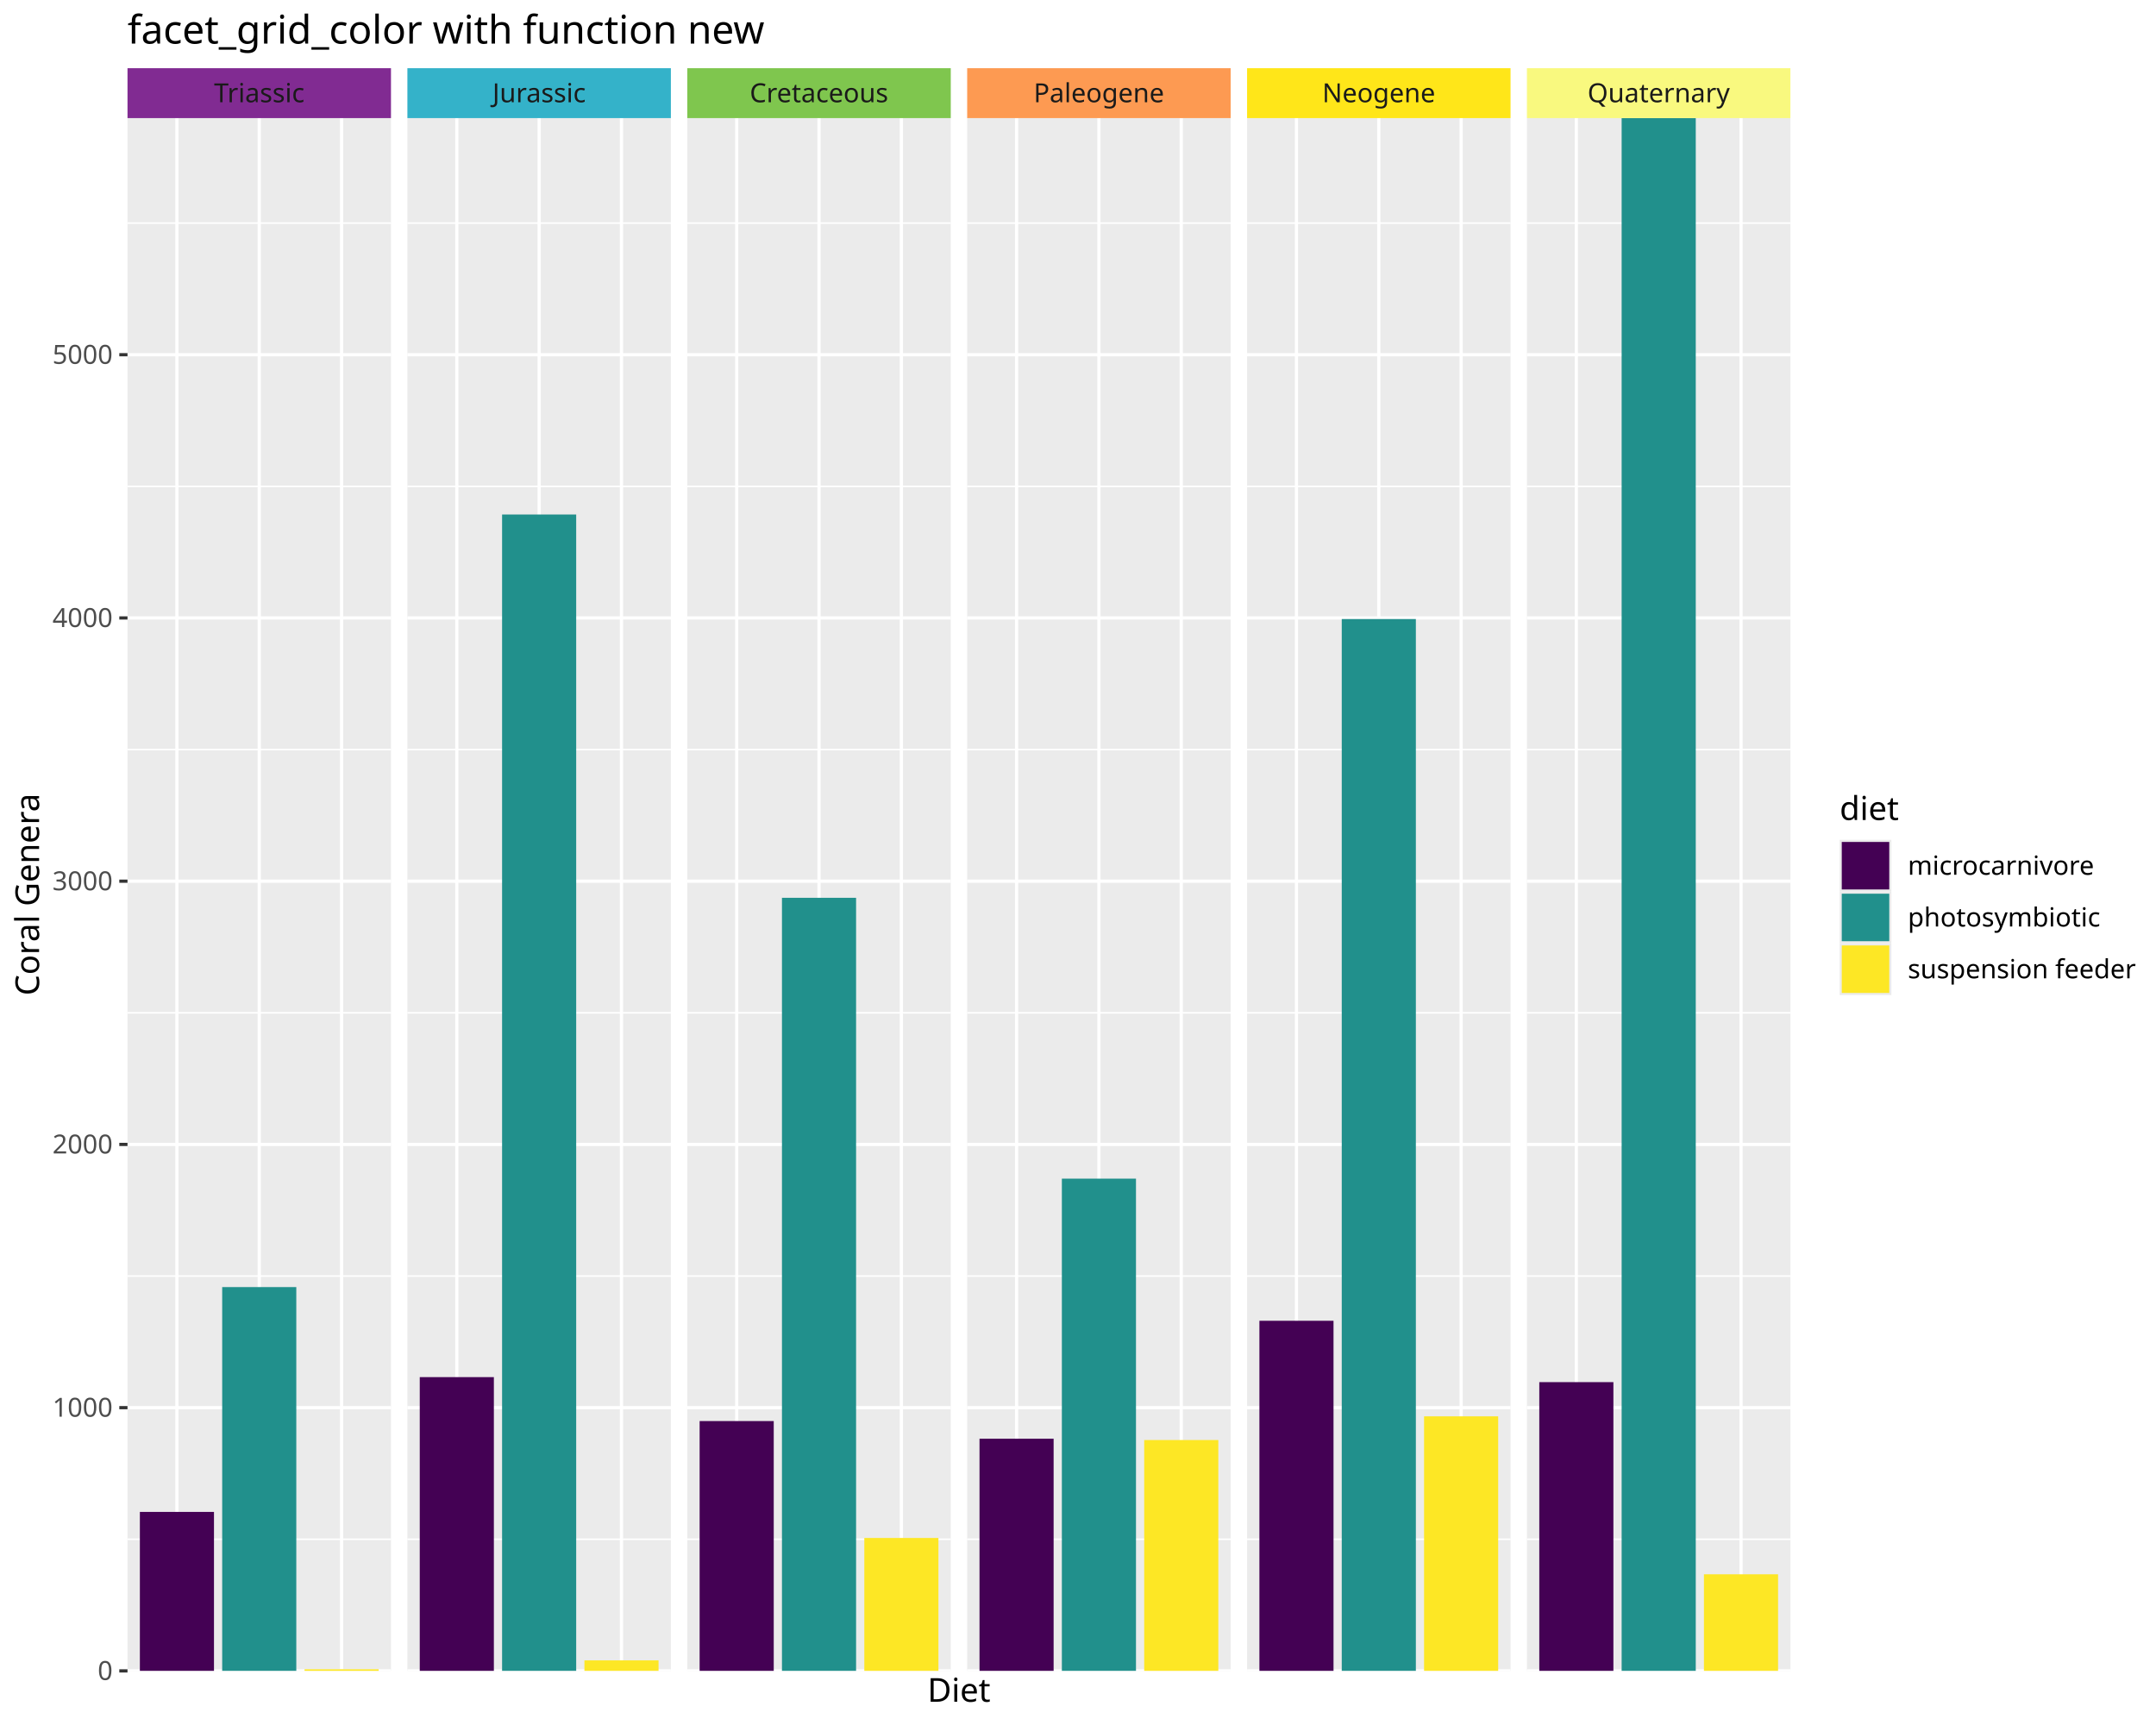
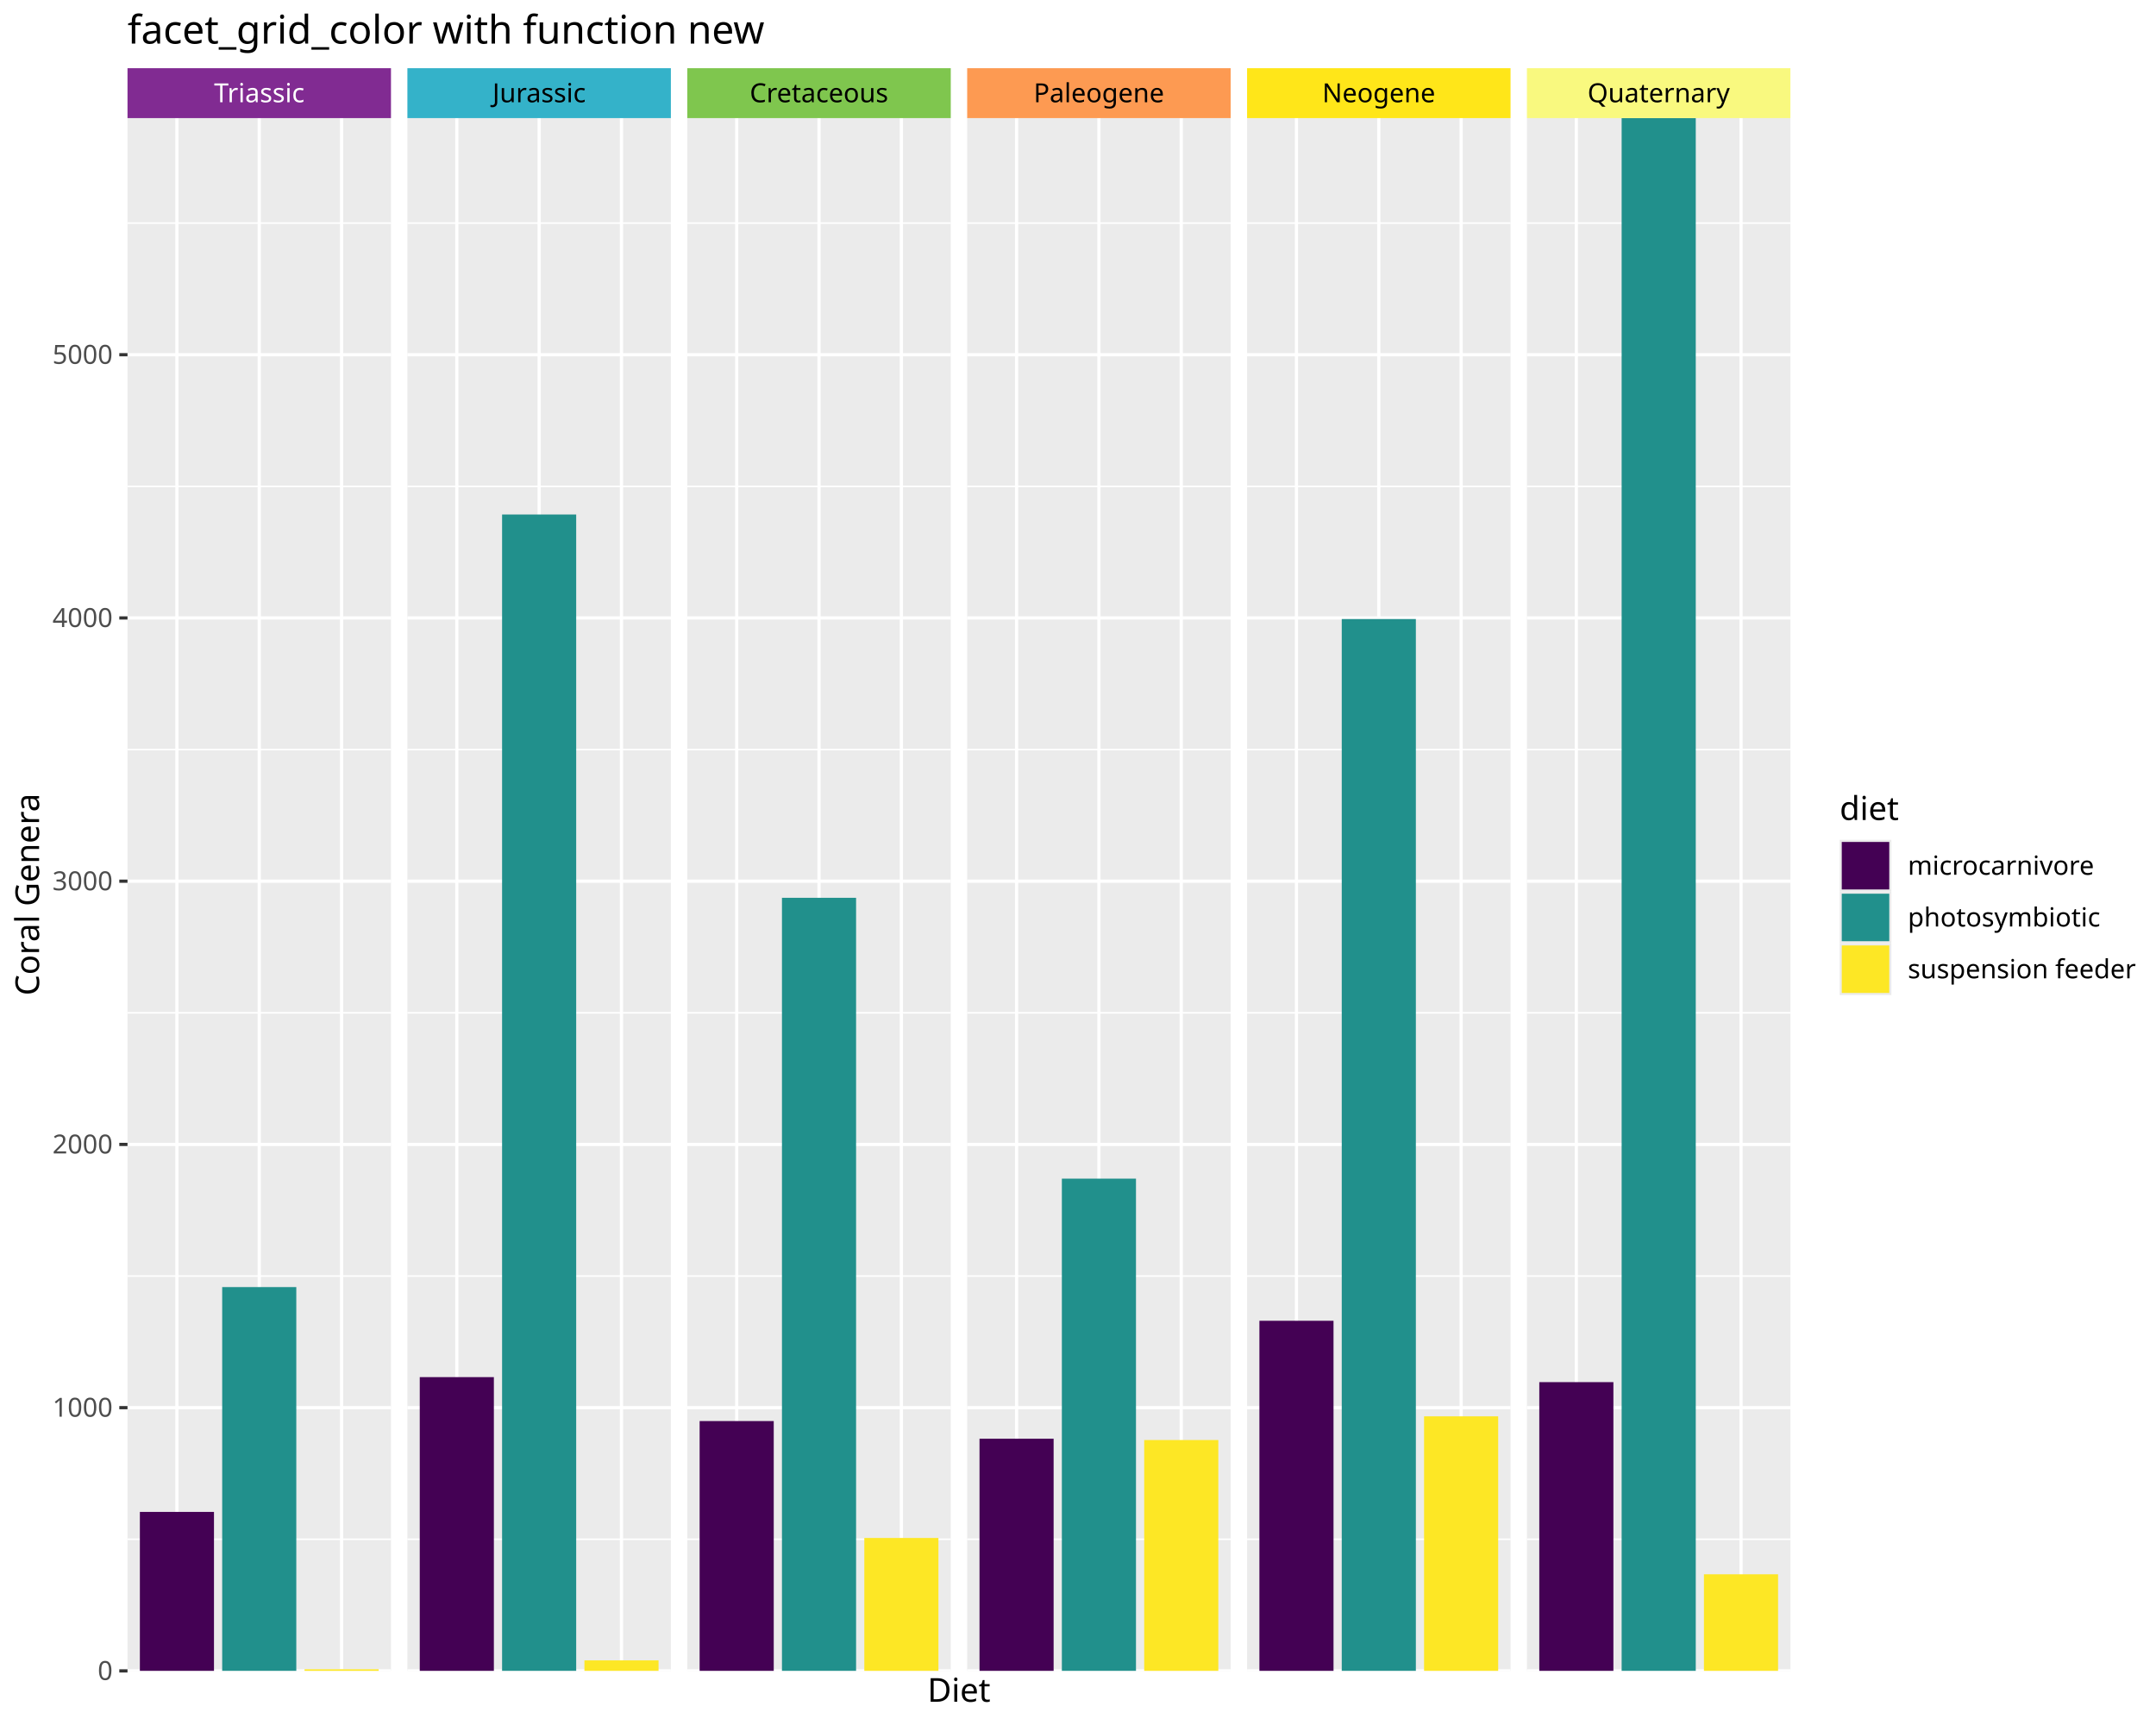
<svg xmlns="http://www.w3.org/2000/svg" class="svglite" data-engine-version="2.0" width="720.00pt" height="576.00pt" viewBox="0 0 720.00 576.00">
  <defs>
    <style type="text/css">
    .svglite line, .svglite polyline, .svglite polygon, .svglite path, .svglite rect, .svglite circle {
      fill: none;
      stroke: #000000;
      stroke-linecap: round;
      stroke-linejoin: round;
      stroke-miterlimit: 10.00;
    }
  </style>
  </defs>
  <rect width="100%" height="100%" style="stroke: none; fill: #FFFFFF;" />
  <defs>
    <clipPath id="cpMC4wMHw3MjAuMDB8MC4wMHw1NzYuMDA=">
      <rect x="0.00" y="0.00" width="720.00" height="576.00" />
    </clipPath>
  </defs>
  <g clip-path="url(#cpMC4wMHw3MjAuMDB8MC4wMHw1NzYuMDA=)">
    <rect x="0.00" y="0.00" width="720.00" height="576.00" style="stroke-width: 1.07; stroke: #FFFFFF; fill: #FFFFFF;" />
  </g>
  <defs>
    <clipPath id="cpNDIuNTh8MTMwLjU3fDM5LjQzfDU1Ny45Mw==">
      <rect x="42.58" y="39.43" width="87.99" height="518.49" />
    </clipPath>
  </defs>
  <g clip-path="url(#cpNDIuNTh8MTMwLjU3fDM5LjQzfDU1Ny45Mw==)">
    <rect x="42.58" y="39.43" width="87.99" height="518.49" style="stroke-width: 1.07; stroke: none; fill: #EBEBEB;" />
    <polyline points="42.58,513.98 130.57,513.98 " style="stroke-width: 0.53; stroke: #FFFFFF; stroke-linecap: butt;" />
    <polyline points="42.58,426.08 130.57,426.08 " style="stroke-width: 0.53; stroke: #FFFFFF; stroke-linecap: butt;" />
    <polyline points="42.58,338.19 130.57,338.19 " style="stroke-width: 0.53; stroke: #FFFFFF; stroke-linecap: butt;" />
    <polyline points="42.58,250.29 130.57,250.29 " style="stroke-width: 0.53; stroke: #FFFFFF; stroke-linecap: butt;" />
    <polyline points="42.58,162.40 130.57,162.40 " style="stroke-width: 0.53; stroke: #FFFFFF; stroke-linecap: butt;" />
    <polyline points="42.58,74.50 130.57,74.50 " style="stroke-width: 0.53; stroke: #FFFFFF; stroke-linecap: butt;" />
    <polyline points="42.58,557.93 130.57,557.93 " style="stroke-width: 1.07; stroke: #FFFFFF; stroke-linecap: butt;" />
    <polyline points="42.58,470.03 130.57,470.03 " style="stroke-width: 1.07; stroke: #FFFFFF; stroke-linecap: butt;" />
    <polyline points="42.58,382.14 130.57,382.14 " style="stroke-width: 1.07; stroke: #FFFFFF; stroke-linecap: butt;" />
    <polyline points="42.58,294.24 130.57,294.24 " style="stroke-width: 1.07; stroke: #FFFFFF; stroke-linecap: butt;" />
    <polyline points="42.58,206.35 130.57,206.35 " style="stroke-width: 1.07; stroke: #FFFFFF; stroke-linecap: butt;" />
    <polyline points="42.58,118.45 130.57,118.45 " style="stroke-width: 1.07; stroke: #FFFFFF; stroke-linecap: butt;" />
    <polyline points="59.08,557.93 59.08,39.43 " style="stroke-width: 1.07; stroke: #FFFFFF; stroke-linecap: butt;" />
    <polyline points="86.58,557.93 86.58,39.43 " style="stroke-width: 1.07; stroke: #FFFFFF; stroke-linecap: butt;" />
    <polyline points="114.07,557.93 114.07,39.43 " style="stroke-width: 1.07; stroke: #FFFFFF; stroke-linecap: butt;" />
    <rect x="101.70" y="557.40" width="24.75" height="0.53" style="stroke-width: 1.07; stroke: none; stroke-linecap: butt; stroke-linejoin: miter; fill: #FDE725;" />
    <rect x="74.20" y="429.78" width="24.75" height="128.15" style="stroke-width: 1.07; stroke: none; stroke-linecap: butt; stroke-linejoin: miter; fill: #21908C;" />
    <rect x="46.71" y="504.84" width="24.75" height="53.09" style="stroke-width: 1.07; stroke: none; stroke-linecap: butt; stroke-linejoin: miter; fill: #440154;" />
  </g>
  <g clip-path="url(#cpMC4wMHw3MjAuMDB8MC4wMHw1NzYuMDA=)">
</g>
  <defs>
    <clipPath id="cpMTM2LjA1fDIyNC4wNHwzOS40M3w1NTcuOTM=">
      <rect x="136.05" y="39.43" width="87.99" height="518.49" />
    </clipPath>
  </defs>
  <g clip-path="url(#cpMTM2LjA1fDIyNC4wNHwzOS40M3w1NTcuOTM=)">
    <rect x="136.05" y="39.43" width="87.99" height="518.49" style="stroke-width: 1.07; stroke: none; fill: #EBEBEB;" />
    <polyline points="136.05,513.98 224.04,513.98 " style="stroke-width: 0.53; stroke: #FFFFFF; stroke-linecap: butt;" />
    <polyline points="136.05,426.08 224.04,426.08 " style="stroke-width: 0.53; stroke: #FFFFFF; stroke-linecap: butt;" />
    <polyline points="136.05,338.19 224.04,338.19 " style="stroke-width: 0.53; stroke: #FFFFFF; stroke-linecap: butt;" />
    <polyline points="136.05,250.29 224.04,250.29 " style="stroke-width: 0.53; stroke: #FFFFFF; stroke-linecap: butt;" />
    <polyline points="136.05,162.40 224.04,162.40 " style="stroke-width: 0.53; stroke: #FFFFFF; stroke-linecap: butt;" />
    <polyline points="136.05,74.50 224.04,74.50 " style="stroke-width: 0.53; stroke: #FFFFFF; stroke-linecap: butt;" />
    <polyline points="136.05,557.93 224.04,557.93 " style="stroke-width: 1.07; stroke: #FFFFFF; stroke-linecap: butt;" />
    <polyline points="136.05,470.03 224.04,470.03 " style="stroke-width: 1.07; stroke: #FFFFFF; stroke-linecap: butt;" />
    <polyline points="136.05,382.14 224.04,382.14 " style="stroke-width: 1.07; stroke: #FFFFFF; stroke-linecap: butt;" />
    <polyline points="136.05,294.24 224.04,294.24 " style="stroke-width: 1.07; stroke: #FFFFFF; stroke-linecap: butt;" />
    <polyline points="136.05,206.35 224.04,206.35 " style="stroke-width: 1.07; stroke: #FFFFFF; stroke-linecap: butt;" />
    <polyline points="136.05,118.45 224.04,118.45 " style="stroke-width: 1.07; stroke: #FFFFFF; stroke-linecap: butt;" />
    <polyline points="152.55,557.93 152.55,39.43 " style="stroke-width: 1.07; stroke: #FFFFFF; stroke-linecap: butt;" />
    <polyline points="180.05,557.93 180.05,39.43 " style="stroke-width: 1.07; stroke: #FFFFFF; stroke-linecap: butt;" />
    <polyline points="207.54,557.93 207.54,39.43 " style="stroke-width: 1.07; stroke: #FFFFFF; stroke-linecap: butt;" />
    <rect x="195.17" y="554.41" width="24.75" height="3.52" style="stroke-width: 1.07; stroke: none; stroke-linecap: butt; stroke-linejoin: miter; fill: #FDE725;" />
    <rect x="167.67" y="171.80" width="24.75" height="386.12" style="stroke-width: 1.07; stroke: none; stroke-linecap: butt; stroke-linejoin: miter; fill: #21908C;" />
    <rect x="140.18" y="459.84" width="24.75" height="98.09" style="stroke-width: 1.07; stroke: none; stroke-linecap: butt; stroke-linejoin: miter; fill: #440154;" />
  </g>
  <g clip-path="url(#cpMC4wMHw3MjAuMDB8MC4wMHw1NzYuMDA=)">
</g>
  <defs>
    <clipPath id="cpMjI5LjUyfDMxNy41MXwzOS40M3w1NTcuOTM=">
      <rect x="229.52" y="39.43" width="87.99" height="518.49" />
    </clipPath>
  </defs>
  <g clip-path="url(#cpMjI5LjUyfDMxNy41MXwzOS40M3w1NTcuOTM=)">
    <rect x="229.52" y="39.43" width="87.99" height="518.49" style="stroke-width: 1.07; stroke: none; fill: #EBEBEB;" />
    <polyline points="229.52,513.98 317.51,513.98 " style="stroke-width: 0.53; stroke: #FFFFFF; stroke-linecap: butt;" />
    <polyline points="229.52,426.08 317.51,426.08 " style="stroke-width: 0.53; stroke: #FFFFFF; stroke-linecap: butt;" />
    <polyline points="229.52,338.19 317.51,338.19 " style="stroke-width: 0.53; stroke: #FFFFFF; stroke-linecap: butt;" />
    <polyline points="229.52,250.29 317.51,250.29 " style="stroke-width: 0.53; stroke: #FFFFFF; stroke-linecap: butt;" />
    <polyline points="229.52,162.40 317.51,162.40 " style="stroke-width: 0.53; stroke: #FFFFFF; stroke-linecap: butt;" />
    <polyline points="229.52,74.50 317.51,74.50 " style="stroke-width: 0.53; stroke: #FFFFFF; stroke-linecap: butt;" />
    <polyline points="229.52,557.93 317.51,557.93 " style="stroke-width: 1.07; stroke: #FFFFFF; stroke-linecap: butt;" />
    <polyline points="229.52,470.03 317.51,470.03 " style="stroke-width: 1.07; stroke: #FFFFFF; stroke-linecap: butt;" />
    <polyline points="229.52,382.14 317.51,382.14 " style="stroke-width: 1.07; stroke: #FFFFFF; stroke-linecap: butt;" />
    <polyline points="229.52,294.24 317.51,294.24 " style="stroke-width: 1.07; stroke: #FFFFFF; stroke-linecap: butt;" />
    <polyline points="229.52,206.35 317.51,206.35 " style="stroke-width: 1.07; stroke: #FFFFFF; stroke-linecap: butt;" />
    <polyline points="229.52,118.45 317.51,118.45 " style="stroke-width: 1.07; stroke: #FFFFFF; stroke-linecap: butt;" />
    <polyline points="246.02,557.93 246.02,39.43 " style="stroke-width: 1.07; stroke: #FFFFFF; stroke-linecap: butt;" />
    <polyline points="273.51,557.93 273.51,39.43 " style="stroke-width: 1.07; stroke: #FFFFFF; stroke-linecap: butt;" />
    <polyline points="301.01,557.93 301.01,39.43 " style="stroke-width: 1.07; stroke: #FFFFFF; stroke-linecap: butt;" />
    <rect x="288.64" y="513.54" width="24.75" height="44.39" style="stroke-width: 1.07; stroke: none; stroke-linecap: butt; stroke-linejoin: miter; fill: #FDE725;" />
    <rect x="261.14" y="299.78" width="24.75" height="258.15" style="stroke-width: 1.07; stroke: none; stroke-linecap: butt; stroke-linejoin: miter; fill: #21908C;" />
    <rect x="233.64" y="474.51" width="24.75" height="83.41" style="stroke-width: 1.07; stroke: none; stroke-linecap: butt; stroke-linejoin: miter; fill: #440154;" />
  </g>
  <g clip-path="url(#cpMC4wMHw3MjAuMDB8MC4wMHw1NzYuMDA=)">
</g>
  <defs>
    <clipPath id="cpMzIyLjk5fDQxMC45OHwzOS40M3w1NTcuOTM=">
      <rect x="322.99" y="39.43" width="87.99" height="518.49" />
    </clipPath>
  </defs>
  <g clip-path="url(#cpMzIyLjk5fDQxMC45OHwzOS40M3w1NTcuOTM=)">
    <rect x="322.99" y="39.43" width="87.99" height="518.49" style="stroke-width: 1.07; stroke: none; fill: #EBEBEB;" />
    <polyline points="322.99,513.98 410.98,513.98 " style="stroke-width: 0.53; stroke: #FFFFFF; stroke-linecap: butt;" />
    <polyline points="322.99,426.08 410.98,426.08 " style="stroke-width: 0.53; stroke: #FFFFFF; stroke-linecap: butt;" />
    <polyline points="322.99,338.19 410.98,338.19 " style="stroke-width: 0.53; stroke: #FFFFFF; stroke-linecap: butt;" />
    <polyline points="322.99,250.29 410.98,250.29 " style="stroke-width: 0.53; stroke: #FFFFFF; stroke-linecap: butt;" />
    <polyline points="322.99,162.40 410.98,162.40 " style="stroke-width: 0.53; stroke: #FFFFFF; stroke-linecap: butt;" />
    <polyline points="322.99,74.50 410.98,74.50 " style="stroke-width: 0.53; stroke: #FFFFFF; stroke-linecap: butt;" />
    <polyline points="322.99,557.93 410.98,557.93 " style="stroke-width: 1.07; stroke: #FFFFFF; stroke-linecap: butt;" />
    <polyline points="322.99,470.03 410.98,470.03 " style="stroke-width: 1.07; stroke: #FFFFFF; stroke-linecap: butt;" />
    <polyline points="322.99,382.14 410.98,382.14 " style="stroke-width: 1.07; stroke: #FFFFFF; stroke-linecap: butt;" />
    <polyline points="322.99,294.24 410.98,294.24 " style="stroke-width: 1.07; stroke: #FFFFFF; stroke-linecap: butt;" />
    <polyline points="322.99,206.35 410.98,206.35 " style="stroke-width: 1.07; stroke: #FFFFFF; stroke-linecap: butt;" />
    <polyline points="322.99,118.45 410.98,118.45 " style="stroke-width: 1.07; stroke: #FFFFFF; stroke-linecap: butt;" />
    <polyline points="339.49,557.93 339.49,39.43 " style="stroke-width: 1.07; stroke: #FFFFFF; stroke-linecap: butt;" />
    <polyline points="366.98,557.93 366.98,39.43 " style="stroke-width: 1.07; stroke: #FFFFFF; stroke-linecap: butt;" />
    <polyline points="394.48,557.93 394.48,39.43 " style="stroke-width: 1.07; stroke: #FFFFFF; stroke-linecap: butt;" />
    <rect x="382.11" y="480.84" width="24.75" height="77.08" style="stroke-width: 1.07; stroke: none; stroke-linecap: butt; stroke-linejoin: miter; fill: #FDE725;" />
    <rect x="354.61" y="393.56" width="24.75" height="164.36" style="stroke-width: 1.07; stroke: none; stroke-linecap: butt; stroke-linejoin: miter; fill: #21908C;" />
    <rect x="327.11" y="480.40" width="24.75" height="77.52" style="stroke-width: 1.07; stroke: none; stroke-linecap: butt; stroke-linejoin: miter; fill: #440154;" />
  </g>
  <g clip-path="url(#cpMC4wMHw3MjAuMDB8MC4wMHw1NzYuMDA=)">
</g>
  <defs>
    <clipPath id="cpNDE2LjQ2fDUwNC40NXwzOS40M3w1NTcuOTM=">
      <rect x="416.46" y="39.43" width="87.99" height="518.49" />
    </clipPath>
  </defs>
  <g clip-path="url(#cpNDE2LjQ2fDUwNC40NXwzOS40M3w1NTcuOTM=)">
    <rect x="416.46" y="39.43" width="87.99" height="518.49" style="stroke-width: 1.07; stroke: none; fill: #EBEBEB;" />
    <polyline points="416.46,513.98 504.45,513.98 " style="stroke-width: 0.53; stroke: #FFFFFF; stroke-linecap: butt;" />
    <polyline points="416.46,426.08 504.45,426.08 " style="stroke-width: 0.53; stroke: #FFFFFF; stroke-linecap: butt;" />
    <polyline points="416.46,338.19 504.45,338.19 " style="stroke-width: 0.53; stroke: #FFFFFF; stroke-linecap: butt;" />
    <polyline points="416.46,250.29 504.45,250.29 " style="stroke-width: 0.53; stroke: #FFFFFF; stroke-linecap: butt;" />
    <polyline points="416.46,162.40 504.45,162.40 " style="stroke-width: 0.53; stroke: #FFFFFF; stroke-linecap: butt;" />
    <polyline points="416.46,74.50 504.45,74.50 " style="stroke-width: 0.53; stroke: #FFFFFF; stroke-linecap: butt;" />
    <polyline points="416.46,557.93 504.45,557.93 " style="stroke-width: 1.07; stroke: #FFFFFF; stroke-linecap: butt;" />
    <polyline points="416.46,470.03 504.45,470.03 " style="stroke-width: 1.07; stroke: #FFFFFF; stroke-linecap: butt;" />
    <polyline points="416.46,382.14 504.45,382.14 " style="stroke-width: 1.07; stroke: #FFFFFF; stroke-linecap: butt;" />
    <polyline points="416.46,294.24 504.45,294.24 " style="stroke-width: 1.07; stroke: #FFFFFF; stroke-linecap: butt;" />
    <polyline points="416.46,206.35 504.45,206.35 " style="stroke-width: 1.07; stroke: #FFFFFF; stroke-linecap: butt;" />
    <polyline points="416.46,118.45 504.45,118.45 " style="stroke-width: 1.07; stroke: #FFFFFF; stroke-linecap: butt;" />
    <polyline points="432.95,557.93 432.95,39.43 " style="stroke-width: 1.07; stroke: #FFFFFF; stroke-linecap: butt;" />
    <polyline points="460.45,557.93 460.45,39.43 " style="stroke-width: 1.07; stroke: #FFFFFF; stroke-linecap: butt;" />
    <polyline points="487.95,557.93 487.95,39.43 " style="stroke-width: 1.07; stroke: #FFFFFF; stroke-linecap: butt;" />
    <rect x="475.57" y="472.93" width="24.75" height="84.99" style="stroke-width: 1.07; stroke: none; stroke-linecap: butt; stroke-linejoin: miter; fill: #FDE725;" />
    <rect x="448.08" y="206.70" width="24.75" height="351.23" style="stroke-width: 1.07; stroke: none; stroke-linecap: butt; stroke-linejoin: miter; fill: #21908C;" />
    <rect x="420.58" y="441.03" width="24.75" height="116.90" style="stroke-width: 1.07; stroke: none; stroke-linecap: butt; stroke-linejoin: miter; fill: #440154;" />
  </g>
  <g clip-path="url(#cpMC4wMHw3MjAuMDB8MC4wMHw1NzYuMDA=)">
</g>
  <defs>
    <clipPath id="cpNTA5LjkyfDU5Ny45MXwzOS40M3w1NTcuOTM=">
      <rect x="509.92" y="39.43" width="87.99" height="518.49" />
    </clipPath>
  </defs>
  <g clip-path="url(#cpNTA5LjkyfDU5Ny45MXwzOS40M3w1NTcuOTM=)">
    <rect x="509.92" y="39.43" width="87.99" height="518.49" style="stroke-width: 1.07; stroke: none; fill: #EBEBEB;" />
    <polyline points="509.92,513.98 597.91,513.98 " style="stroke-width: 0.53; stroke: #FFFFFF; stroke-linecap: butt;" />
    <polyline points="509.92,426.08 597.91,426.08 " style="stroke-width: 0.53; stroke: #FFFFFF; stroke-linecap: butt;" />
    <polyline points="509.92,338.19 597.91,338.19 " style="stroke-width: 0.53; stroke: #FFFFFF; stroke-linecap: butt;" />
    <polyline points="509.92,250.29 597.91,250.29 " style="stroke-width: 0.53; stroke: #FFFFFF; stroke-linecap: butt;" />
    <polyline points="509.92,162.40 597.91,162.40 " style="stroke-width: 0.53; stroke: #FFFFFF; stroke-linecap: butt;" />
    <polyline points="509.92,74.50 597.91,74.50 " style="stroke-width: 0.53; stroke: #FFFFFF; stroke-linecap: butt;" />
    <polyline points="509.92,557.93 597.91,557.93 " style="stroke-width: 1.07; stroke: #FFFFFF; stroke-linecap: butt;" />
    <polyline points="509.92,470.03 597.91,470.03 " style="stroke-width: 1.07; stroke: #FFFFFF; stroke-linecap: butt;" />
    <polyline points="509.92,382.14 597.91,382.14 " style="stroke-width: 1.07; stroke: #FFFFFF; stroke-linecap: butt;" />
    <polyline points="509.92,294.24 597.91,294.24 " style="stroke-width: 1.07; stroke: #FFFFFF; stroke-linecap: butt;" />
    <polyline points="509.92,206.35 597.91,206.35 " style="stroke-width: 1.07; stroke: #FFFFFF; stroke-linecap: butt;" />
    <polyline points="509.92,118.45 597.91,118.45 " style="stroke-width: 1.07; stroke: #FFFFFF; stroke-linecap: butt;" />
    <polyline points="526.42,557.93 526.42,39.43 " style="stroke-width: 1.07; stroke: #FFFFFF; stroke-linecap: butt;" />
    <polyline points="553.92,557.93 553.92,39.43 " style="stroke-width: 1.07; stroke: #FFFFFF; stroke-linecap: butt;" />
    <polyline points="581.42,557.93 581.42,39.43 " style="stroke-width: 1.07; stroke: #FFFFFF; stroke-linecap: butt;" />
    <rect x="569.04" y="525.67" width="24.75" height="32.26" style="stroke-width: 1.07; stroke: none; stroke-linecap: butt; stroke-linejoin: miter; fill: #FDE725;" />
    <rect x="541.55" y="39.43" width="24.75" height="518.49" style="stroke-width: 1.07; stroke: none; stroke-linecap: butt; stroke-linejoin: miter; fill: #21908C;" />
    <rect x="514.05" y="461.51" width="24.75" height="96.42" style="stroke-width: 1.07; stroke: none; stroke-linecap: butt; stroke-linejoin: miter; fill: #440154;" />
  </g>
  <g clip-path="url(#cpMC4wMHw3MjAuMDB8MC4wMHw1NzYuMDA=)">
</g>
  <defs>
    <clipPath id="cpNDIuNTh8MTMwLjU3fDIyLjc4fDM5LjQz">
      <rect x="42.58" y="22.78" width="87.99" height="16.65" />
    </clipPath>
  </defs>
  <g clip-path="url(#cpNDIuNTh8MTMwLjU3fDIyLjc4fDM5LjQz)">
    <rect x="42.58" y="22.78" width="87.99" height="16.65" style="stroke-width: 1.07; stroke: none; fill: #812B92;" />
-     <text x="86.58" y="34.14" text-anchor="middle" style="font-size: 8.80px; fill: #1A1A1A; font-family: sans;" textLength="30.32px" lengthAdjust="spacingAndGlyphs">Triassic</text>
+     <text x="86.58" y="34.14" text-anchor="middle" style="font-size: 8.80px; fill: #FFFFFF; font-family: sans;" textLength="30.32px" lengthAdjust="spacingAndGlyphs">Triassic</text>
  </g>
  <g clip-path="url(#cpMC4wMHw3MjAuMDB8MC4wMHw1NzYuMDA=)">
</g>
  <defs>
    <clipPath id="cpMTM2LjA1fDIyNC4wNHwyMi43OHwzOS40Mw==">
      <rect x="136.05" y="22.78" width="87.99" height="16.65" />
    </clipPath>
  </defs>
  <g clip-path="url(#cpMTM2LjA1fDIyNC4wNHwyMi43OHwzOS40Mw==)">
    <rect x="136.05" y="22.78" width="87.99" height="16.65" style="stroke-width: 1.07; stroke: none; fill: #34B2C9;" />
-     <text x="180.05" y="34.14" text-anchor="middle" style="font-size: 8.80px; fill: #1A1A1A; font-family: sans;" textLength="32.29px" lengthAdjust="spacingAndGlyphs">Jurassic</text>
+     <text x="180.05" y="34.14" text-anchor="middle" style="font-size: 8.80px; font-family: sans;" textLength="32.29px" lengthAdjust="spacingAndGlyphs">Jurassic</text>
  </g>
  <g clip-path="url(#cpMC4wMHw3MjAuMDB8MC4wMHw1NzYuMDA=)">
</g>
  <defs>
    <clipPath id="cpMjI5LjUyfDMxNy41MXwyMi43OHwzOS40Mw==">
      <rect x="229.52" y="22.78" width="87.99" height="16.65" />
    </clipPath>
  </defs>
  <g clip-path="url(#cpMjI5LjUyfDMxNy41MXwyMi43OHwzOS40Mw==)">
    <rect x="229.52" y="22.78" width="87.99" height="16.65" style="stroke-width: 1.07; stroke: none; fill: #7FC64E;" />
-     <text x="273.51" y="34.14" text-anchor="middle" style="font-size: 8.80px; fill: #1A1A1A; font-family: sans;" textLength="45.01px" lengthAdjust="spacingAndGlyphs">Cretaceous</text>
+     <text x="273.51" y="34.14" text-anchor="middle" style="font-size: 8.80px; font-family: sans;" textLength="45.01px" lengthAdjust="spacingAndGlyphs">Cretaceous</text>
  </g>
  <g clip-path="url(#cpMC4wMHw3MjAuMDB8MC4wMHw1NzYuMDA=)">
</g>
  <defs>
    <clipPath id="cpMzIyLjk5fDQxMC45OHwyMi43OHwzOS40Mw==">
      <rect x="322.99" y="22.78" width="87.99" height="16.65" />
    </clipPath>
  </defs>
  <g clip-path="url(#cpMzIyLjk5fDQxMC45OHwyMi43OHwzOS40Mw==)">
    <rect x="322.99" y="22.78" width="87.99" height="16.65" style="stroke-width: 1.07; stroke: none; fill: #FD9A52;" />
-     <text x="366.98" y="34.14" text-anchor="middle" style="font-size: 8.80px; fill: #1A1A1A; font-family: sans;" textLength="42.09px" lengthAdjust="spacingAndGlyphs">Paleogene</text>
+     <text x="366.98" y="34.14" text-anchor="middle" style="font-size: 8.80px; font-family: sans;" textLength="42.09px" lengthAdjust="spacingAndGlyphs">Paleogene</text>
  </g>
  <g clip-path="url(#cpMC4wMHw3MjAuMDB8MC4wMHw1NzYuMDA=)">
</g>
  <defs>
    <clipPath id="cpNDE2LjQ2fDUwNC40NXwyMi43OHwzOS40Mw==">
      <rect x="416.46" y="22.78" width="87.99" height="16.65" />
    </clipPath>
  </defs>
  <g clip-path="url(#cpNDE2LjQ2fDUwNC40NXwyMi43OHwzOS40Mw==)">
    <rect x="416.46" y="22.78" width="87.99" height="16.65" style="stroke-width: 1.07; stroke: none; fill: #FFE619;" />
-     <text x="460.45" y="34.14" text-anchor="middle" style="font-size: 8.80px; fill: #1A1A1A; font-family: sans;" textLength="35.72px" lengthAdjust="spacingAndGlyphs">Neogene</text>
+     <text x="460.45" y="34.14" text-anchor="middle" style="font-size: 8.80px; font-family: sans;" textLength="35.72px" lengthAdjust="spacingAndGlyphs">Neogene</text>
  </g>
  <g clip-path="url(#cpMC4wMHw3MjAuMDB8MC4wMHw1NzYuMDA=)">
</g>
  <defs>
    <clipPath id="cpNTA5LjkyfDU5Ny45MXwyMi43OHwzOS40Mw==">
      <rect x="509.92" y="22.78" width="87.99" height="16.65" />
    </clipPath>
  </defs>
  <g clip-path="url(#cpNTA5LjkyfDU5Ny45MXwyMi43OHwzOS40Mw==)">
    <rect x="509.92" y="22.78" width="87.99" height="16.65" style="stroke-width: 1.07; stroke: none; fill: #F9F97F;" />
-     <text x="553.92" y="34.14" text-anchor="middle" style="font-size: 8.80px; fill: #1A1A1A; font-family: sans;" textLength="44.03px" lengthAdjust="spacingAndGlyphs">Quaternary</text>
+     <text x="553.92" y="34.14" text-anchor="middle" style="font-size: 8.80px; font-family: sans;" textLength="44.03px" lengthAdjust="spacingAndGlyphs">Quaternary</text>
  </g>
  <g clip-path="url(#cpMC4wMHw3MjAuMDB8MC4wMHw1NzYuMDA=)">
    <polyline points="59.08,557.93 59.08,557.93 " style="stroke-width: 1.07; stroke: #333333; stroke-linecap: butt;" />
    <polyline points="86.58,557.93 86.58,557.93 " style="stroke-width: 1.07; stroke: #333333; stroke-linecap: butt;" />
    <polyline points="114.07,557.93 114.07,557.93 " style="stroke-width: 1.07; stroke: #333333; stroke-linecap: butt;" />
    <polyline points="152.55,557.93 152.55,557.93 " style="stroke-width: 1.07; stroke: #333333; stroke-linecap: butt;" />
    <polyline points="180.05,557.93 180.05,557.93 " style="stroke-width: 1.07; stroke: #333333; stroke-linecap: butt;" />
    <polyline points="207.54,557.93 207.54,557.93 " style="stroke-width: 1.07; stroke: #333333; stroke-linecap: butt;" />
    <polyline points="246.02,557.93 246.02,557.93 " style="stroke-width: 1.07; stroke: #333333; stroke-linecap: butt;" />
    <polyline points="273.51,557.93 273.51,557.93 " style="stroke-width: 1.07; stroke: #333333; stroke-linecap: butt;" />
    <polyline points="301.01,557.93 301.01,557.93 " style="stroke-width: 1.07; stroke: #333333; stroke-linecap: butt;" />
    <polyline points="339.49,557.93 339.49,557.93 " style="stroke-width: 1.07; stroke: #333333; stroke-linecap: butt;" />
    <polyline points="366.98,557.93 366.98,557.93 " style="stroke-width: 1.07; stroke: #333333; stroke-linecap: butt;" />
    <polyline points="394.48,557.93 394.48,557.93 " style="stroke-width: 1.07; stroke: #333333; stroke-linecap: butt;" />
    <polyline points="432.95,557.93 432.95,557.93 " style="stroke-width: 1.07; stroke: #333333; stroke-linecap: butt;" />
    <polyline points="460.45,557.93 460.45,557.93 " style="stroke-width: 1.07; stroke: #333333; stroke-linecap: butt;" />
    <polyline points="487.95,557.93 487.95,557.93 " style="stroke-width: 1.07; stroke: #333333; stroke-linecap: butt;" />
    <polyline points="526.42,557.93 526.42,557.93 " style="stroke-width: 1.07; stroke: #333333; stroke-linecap: butt;" />
    <polyline points="553.92,557.93 553.92,557.93 " style="stroke-width: 1.07; stroke: #333333; stroke-linecap: butt;" />
    <polyline points="581.42,557.93 581.42,557.93 " style="stroke-width: 1.07; stroke: #333333; stroke-linecap: butt;" />
    <text x="37.65" y="560.96" text-anchor="end" style="font-size: 8.80px; fill: #4D4D4D; font-family: sans;" textLength="4.89px" lengthAdjust="spacingAndGlyphs">0</text>
    <text x="37.65" y="473.06" text-anchor="end" style="font-size: 8.80px; fill: #4D4D4D; font-family: sans;" textLength="19.58px" lengthAdjust="spacingAndGlyphs">1000</text>
    <text x="37.65" y="385.16" text-anchor="end" style="font-size: 8.80px; fill: #4D4D4D; font-family: sans;" textLength="19.58px" lengthAdjust="spacingAndGlyphs">2000</text>
    <text x="37.65" y="297.27" text-anchor="end" style="font-size: 8.80px; fill: #4D4D4D; font-family: sans;" textLength="19.58px" lengthAdjust="spacingAndGlyphs">3000</text>
    <text x="37.65" y="209.37" text-anchor="end" style="font-size: 8.80px; fill: #4D4D4D; font-family: sans;" textLength="19.58px" lengthAdjust="spacingAndGlyphs">4000</text>
    <text x="37.65" y="121.48" text-anchor="end" style="font-size: 8.80px; fill: #4D4D4D; font-family: sans;" textLength="19.58px" lengthAdjust="spacingAndGlyphs">5000</text>
    <polyline points="39.84,557.93 42.58,557.93 " style="stroke-width: 1.07; stroke: #333333; stroke-linecap: butt;" />
    <polyline points="39.84,470.03 42.58,470.03 " style="stroke-width: 1.07; stroke: #333333; stroke-linecap: butt;" />
    <polyline points="39.84,382.14 42.58,382.14 " style="stroke-width: 1.07; stroke: #333333; stroke-linecap: butt;" />
    <polyline points="39.84,294.24 42.58,294.24 " style="stroke-width: 1.07; stroke: #333333; stroke-linecap: butt;" />
    <polyline points="39.84,206.35 42.58,206.35 " style="stroke-width: 1.07; stroke: #333333; stroke-linecap: butt;" />
    <polyline points="39.84,118.45 42.58,118.45 " style="stroke-width: 1.07; stroke: #333333; stroke-linecap: butt;" />
    <text x="320.25" y="568.24" text-anchor="middle" style="font-size: 11.00px; font-family: sans;" textLength="19.56px" lengthAdjust="spacingAndGlyphs">Diet</text>
    <text transform="translate(13.05,298.68) rotate(-90)" text-anchor="middle" style="font-size: 11.00px; font-family: sans;" textLength="66.04px" lengthAdjust="spacingAndGlyphs">Coral Genera</text>
    <rect x="608.87" y="259.61" width="105.65" height="78.13" style="stroke-width: 1.07; stroke: none; fill: #FFFFFF;" />
    <text x="614.35" y="273.81" style="font-size: 11.00px; font-family: sans;" textLength="17.73px" lengthAdjust="spacingAndGlyphs">diet</text>
    <rect x="614.35" y="280.43" width="17.28" height="17.28" style="stroke-width: 1.07; stroke: none; fill: #EBEBEB;" />
    <rect x="615.06" y="281.14" width="15.86" height="15.86" style="stroke-width: 1.07; stroke: none; stroke-linecap: butt; stroke-linejoin: miter; fill: #440154;" />
    <rect x="614.35" y="297.71" width="17.28" height="17.28" style="stroke-width: 1.07; stroke: none; fill: #EBEBEB;" />
    <rect x="615.06" y="298.42" width="15.86" height="15.86" style="stroke-width: 1.07; stroke: none; stroke-linecap: butt; stroke-linejoin: miter; fill: #21908C;" />
    <rect x="614.35" y="314.99" width="17.28" height="17.28" style="stroke-width: 1.07; stroke: none; fill: #EBEBEB;" />
    <rect x="615.06" y="315.70" width="15.86" height="15.86" style="stroke-width: 1.07; stroke: none; stroke-linecap: butt; stroke-linejoin: miter; fill: #FDE725;" />
    <text x="637.11" y="292.10" style="font-size: 8.80px; font-family: sans;" textLength="57.72px" lengthAdjust="spacingAndGlyphs">microcarnivore</text>
    <text x="637.11" y="309.38" style="font-size: 8.80px; font-family: sans;" textLength="58.71px" lengthAdjust="spacingAndGlyphs">photosymbiotic</text>
    <text x="637.11" y="326.66" style="font-size: 8.80px; font-family: sans;" textLength="71.93px" lengthAdjust="spacingAndGlyphs">suspension feeder</text>
    <text x="42.58" y="14.56" style="font-size: 13.20px; font-family: sans;" textLength="198.86px" lengthAdjust="spacingAndGlyphs">facet_grid_color with function new</text>
  </g>
</svg>
